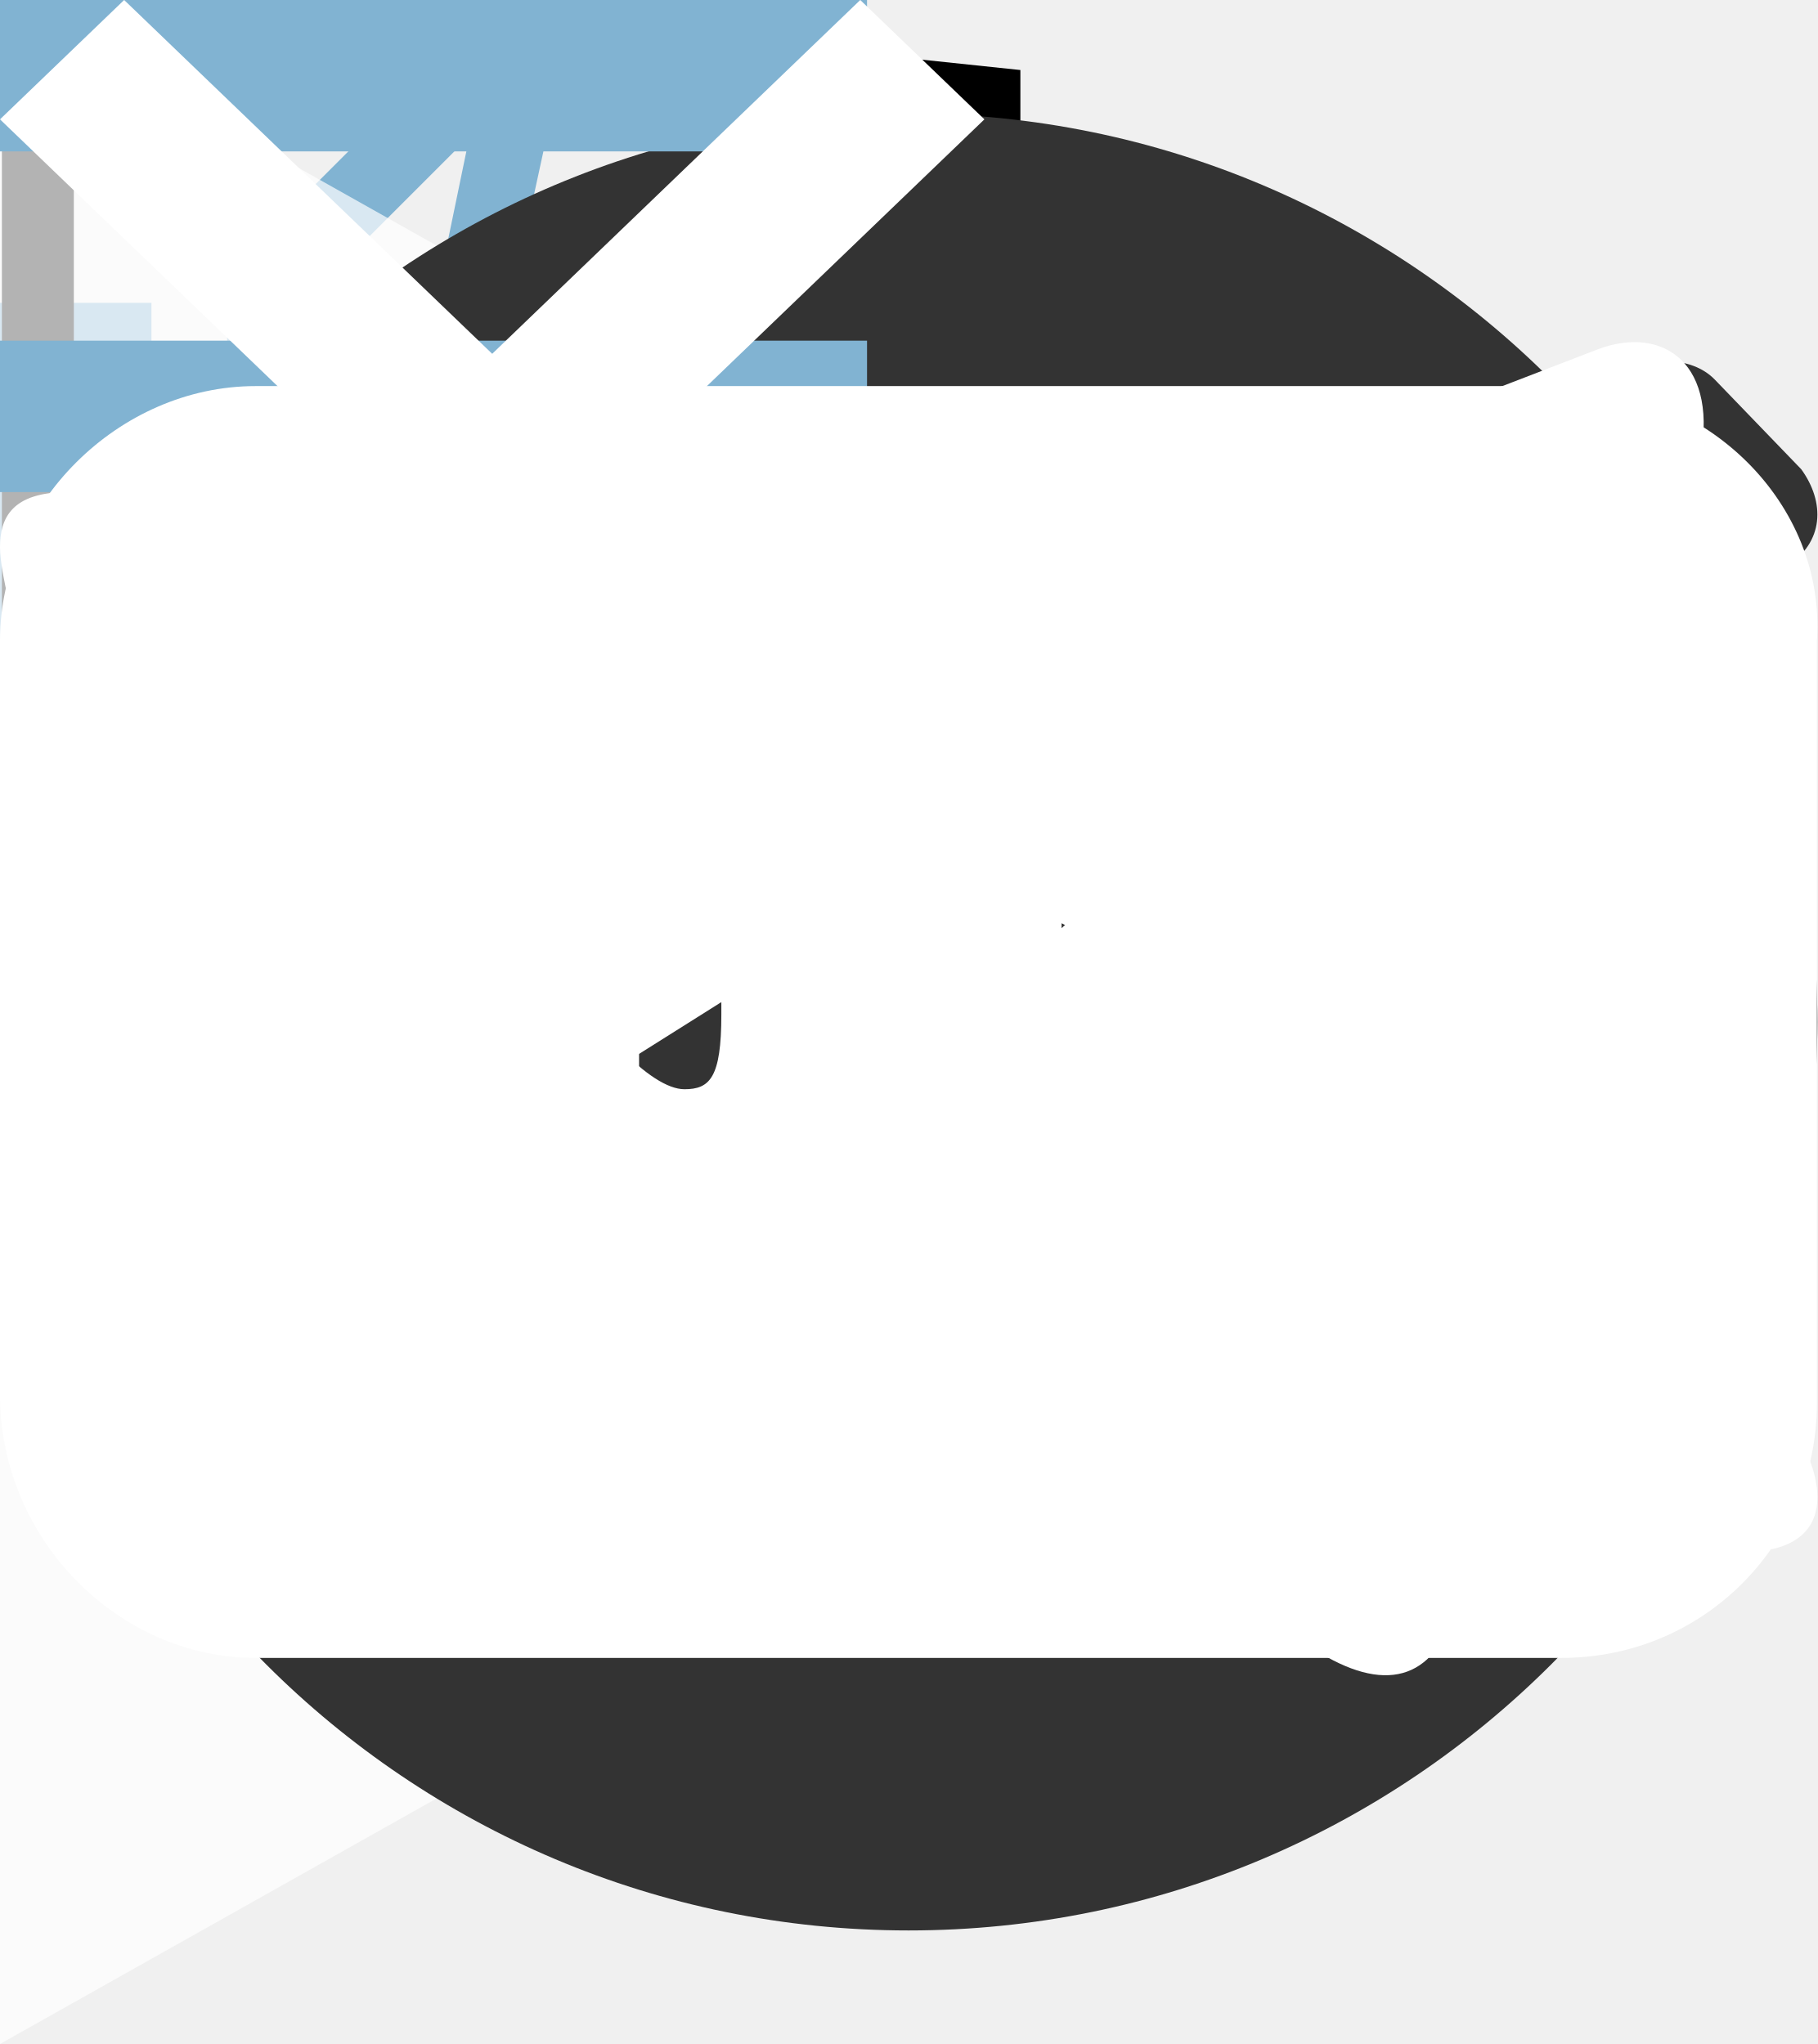
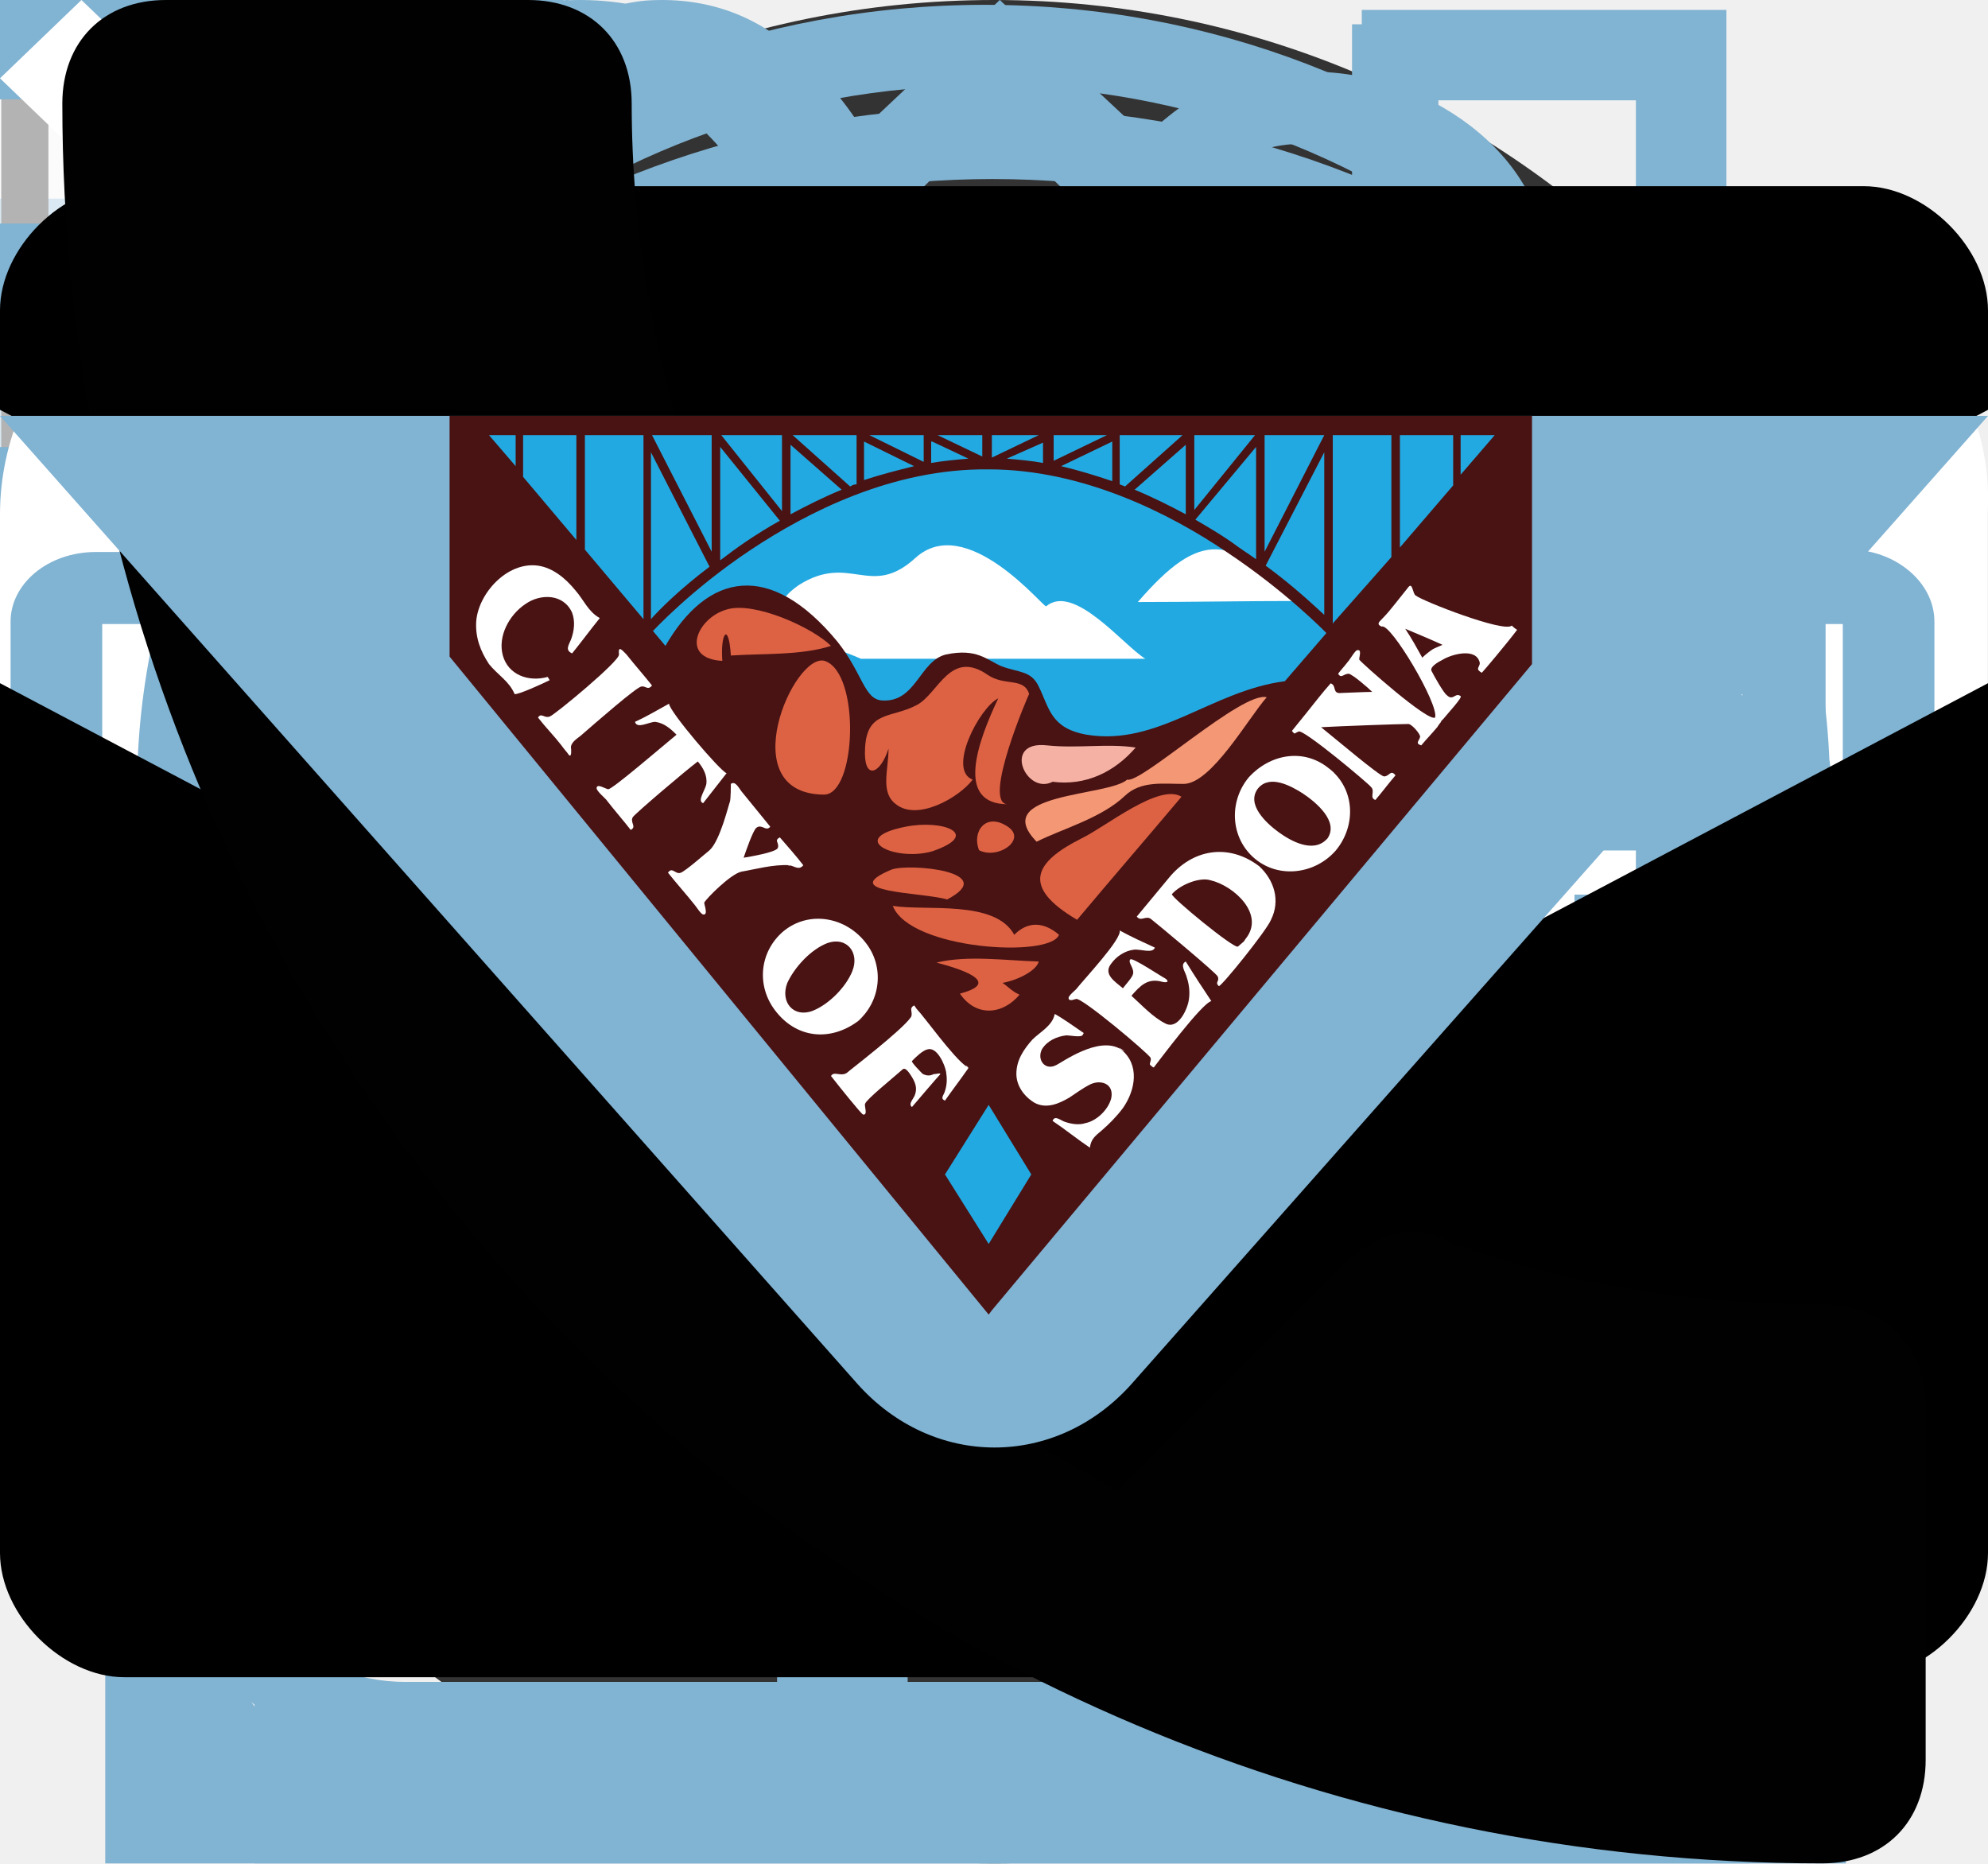
<svg xmlns="http://www.w3.org/2000/svg">
  <style>
    :root svg:not(:target) {
      display: none;
    }
  </style>
  <svg id="like-icon" width="22" height="20" viewBox="0 0 22 20" fill="none">
    <path d="M12.4 3.6L11.8 6.5L11.2 9H13.7H19.9V11C19.9 11 19.9 11 19.9 11.1L17 18H8V8L12.4 3.6ZM2 10V18V10ZM13.2 0L6.6 6.6C6.2 6.9 6 7.4 6 8V18C6 19.1 6.9 20 8 20H17C17.8 20 18.5 19.5 18.8 18.8L21.8 11.7C21.9 11.5 21.9 11.2 21.9 11V9H22C22 7.9 21.1 7 20 7H13.7L14.7 2.4V2.1C14.7 1.7 14.5 1.3 14.3 1L13.2 0ZM4 8H0V20H4V8Z" fill="#81B3D2" />
  </svg>
  <svg id="htmlacademy" width="27" height="35" viewBox="0 0 27 35" fill="none">
    <path d="M13.65 0.45H13.55L0.05 1.85V26.55L13.55 34.55L26.95 26.55V1.85L13.65 0.45ZM25.05 12.55L13.55 5.75V5.65H13.45L13.35 5.55V5.65L1.95 12.55V3.55L13.45 2.35L25.05 3.55V12.55ZM13.45 7.25L24.95 13.95L20.45 16.55L13.35 12.35V13.75L19.25 17.25L18.35 17.75L13.35 14.75V16.15L17.15 18.45L16.35 18.95L13.35 17.15V18.55L15.25 19.65L13.45 20.75L2.05 14.05L13.45 7.25ZM1.95 15.55L13.35 22.35V23.35L5.45 18.65V20.05L13.45 24.85V25.95L5.45 21.25V22.65L13.45 27.45L21.55 22.55V17.35L24.95 15.35V25.35L13.45 32.25L1.95 25.45V15.55Z" fill="black" />
  </svg>
  <svg id="checkbox-checked" viewBox="0 0 22 16" fill="none">
    <path d="M21.805 1.307L20.759 0.222C20.474 -0.074 19.903 -0.074 19.618 0.222L8.299 11.957L2.402 5.843C2.116 5.547 1.546 5.547 1.26 5.843L0.214 6.928C-0.071 7.223 -0.071 7.815 0.214 8.111L7.633 15.803C7.823 16 8.013 16 8.204 16C8.394 16 8.584 15.901 8.774 15.803L21.615 2.49C22.091 2.194 22.091 1.701 21.805 1.307Z" fill="#333333" />
  </svg>
  <svg id="play-btn" width="48" height="54" viewBox="0 0 48 54" fill="none">
    <path d="M48 27L0 54L2.42273e-06 0L48 27Z" fill="white" fill-opacity="0.7" />
  </svg>
  <svg id="checked-radio" viewBox="0 0 16 16" fill="none">
    <path fill-rule="evenodd" clip-rule="evenodd" d="M8 0C12.418 0 16 3.584 16 8C16 12.419 12.418 16 8 16C3.582 16 0 12.419 0 8C0 3.584 3.582 0 8 0Z" fill="#333333" />
  </svg>
  <svg id="icon-menu-burger" width="23" height="22" viewBox="0 0 23 22" fill="none">
    <path d="M22.9 0H0V4H22.9V0Z" fill="#81B3D2" />
    <path d="M22.9 9H0V13H22.9V9Z" fill="#81B3D2" />
    <path d="M22.9 18H0V22H22.9V18Z" fill="#81B3D2" />
  </svg>
  <svg id="icon-cross" width="26" height="25" viewBox="0 0 26 25" fill="#fff">
    <path d="M26 3.153L22.721 0L13 9.347L3.279 0L0 3.153L9.721 12.5L0 21.847L3.279 25L13 15.653L22.721 25L26 21.847L16.279 12.5L26 3.153Z" />
  </svg>
  <svg id="youtube" viewBox="0 0 20 14" fill="none">
    <path d="M17.181 0H2.813C1.306 0 0 1.3 0 2.8V11.1C0 12.7 1.306 14 2.813 14H17.181C18.789 14 19.995 12.7 19.995 11.2V2.8C20.095 1.3 18.789 0 17.181 0ZM7.033 10.4V3.6L13.866 7L7.033 10.4Z" fill="white" />
  </svg>
  <svg id="telegram" viewBox="0 0 24 24" fill="none">
    <path d="M22.439 4.622L19.27 19.566C19.031 20.62 18.408 20.883 17.522 20.387L12.694 16.828L10.364 19.07C10.106 19.328 9.891 19.543 9.394 19.543L9.741 14.626L18.689 6.54C19.078 6.194 18.605 6.001 18.085 6.348L7.022 13.314L2.26 11.823C1.224 11.5 1.205 10.787 2.476 10.29L21.104 3.113C21.966 2.79 22.721 3.305 22.439 4.623V4.622Z" fill="white" />
  </svg>
  <svg id="vk" viewBox="0 0 24 24" fill="none">
    <g clip-path="url(#clip0_29549_1753)">
      <path fill-rule="evenodd" clip-rule="evenodd" d="M23.45 5.948C23.616 5.402 23.45 5 22.655 5H20.03C19.362 5 19.054 5.347 18.887 5.73C18.887 5.73 17.552 8.926 15.661 11.002C15.049 11.604 14.771 11.795 14.437 11.795C14.27 11.795 14.019 11.604 14.019 11.057V5.948C14.019 5.292 13.835 5 13.279 5H9.151C8.734 5 8.483 5.304 8.483 5.593C8.483 6.214 9.429 6.358 9.526 8.106V11.904C9.526 12.737 9.373 12.888 9.039 12.888C8.149 12.888 5.984 9.677 4.699 6.003C4.45 5.288 4.198 5 3.527 5H0.9C0.15 5 0 5.347 0 5.73C0 6.412 0.89 9.8 4.145 14.281C6.315 17.341 9.37 19 12.153 19C13.822 19 14.028 18.632 14.028 17.997V15.684C14.028 14.947 14.186 14.8 14.715 14.8C15.105 14.8 15.772 14.992 17.33 16.467C19.11 18.216 19.403 19 20.405 19H23.03C23.78 19 24.156 18.632 23.94 17.904C23.702 17.18 22.852 16.129 21.725 14.882C21.113 14.172 20.195 13.407 19.916 13.024C19.527 12.533 19.638 12.314 19.916 11.877C19.916 11.877 23.116 7.451 23.449 5.948H23.45Z" fill="white" />
    </g>
    <defs>
      <clipPath id="clip0_29549_1753">
        <rect width="24" height="24" fill="white" />
      </clipPath>
    </defs>
  </svg>
+   <svg id="icon-burger" viewBox="0 0 82 68" fill="none">
+     <path d="M76.529 45.332H5.36C2.834 45.332 0.833 47.303 0.833 49.57V53.019C0.833 55.286 2.834 57.158 5.36 57.158H6.413V58.144C6.413 63.564 11.151 67.9 16.836 67.9H65.053C70.844 67.9 75.476 63.465 75.476 58.144V57.158H76.529C78.95 57.158 81.055 55.286 81.055 52.921V49.471C81.055 47.303 79.055 45.332 76.529 45.332ZM72.423 58.144C72.423 61.889 69.159 64.944 65.159 64.944H16.73C12.73 64.944 9.466 61.889 9.466 58.144V57.158H72.423V58.144ZM77.897 52.921C77.897 53.611 77.266 54.202 76.529 54.202H5.36C4.623 54.202 3.992 53.611 3.992 52.921V49.471C3.992 48.88 4.623 48.289 5.36 48.289H76.634C77.371 48.289 78.002 48.88 78.002 49.57V52.921H77.897Z" fill="#81B3D2" />
+     <path d="M17.889 37.35L23.573 41.291L29.364 37.35L35.154 41.291L40.944 37.35L46.63 41.291L52.42 37.35L58.21 41.291L64.001 37.35L69.791 41.291L76.423 36.66L74.634 34.295L69.791 37.547L64.001 33.605L58.21 37.547L52.42 33.605L46.63 37.547L40.944 33.605L35.154 37.547L29.364 33.605L23.573 37.547L17.889 33.605L12.098 37.547L7.255 34.295L5.36 36.66L12.098 41.291L17.889 37.35Z" fill="#81B3D2" />
+     <path d="M75.476 30.649C75.476 30.057 75.581 28.086 75.476 27.692C74.739 12.319 59.579 0 40.944 0C22.31 0 7.045 12.319 6.308 27.692C6.308 28.086 6.308 30.057 6.308 30.649H75.476ZM40.944 2.956C57.789 2.956 71.686 13.994 72.317 27.692H9.466C10.203 13.994 24.1 2.956 40.944 2.956Z" fill="#81B3D2" />
+     <path d="M40.944 16.753C42.107 16.753 43.05 15.871 43.05 14.782C43.05 13.694 42.107 12.811 40.944 12.811C39.782 12.811 38.839 13.694 38.839 14.782C38.839 15.871 39.782 16.753 40.944 16.753Z" fill="#81B3D2" />
+     <path d="M32.522 11.924C33.685 11.924 34.628 11.042 34.628 9.953C34.628 8.864 33.685 7.982 32.522 7.982C31.359 7.982 30.417 8.864 30.417 9.953C30.417 11.042 31.359 11.924 32.522 11.924Z" fill="#81B3D2" />
+     <path d="M49.367 11.924C50.53 11.924 51.472 11.042 51.472 9.953C51.472 8.864 50.53 7.982 49.367 7.982C48.204 7.982 47.261 8.864 47.261 9.953C47.261 11.042 48.204 11.924 49.367 11.924Z" fill="#81B3D2" />
+   </svg>
+   <svg id="icon-burger-desktop" viewBox="0 0 74 69" fill="none">
+     <path d="M69.054 46H4.262C1.962 46 0.141 48 0.141 50.3V53.8C0.141 56.1 1.962 58 4.262 58H5.221V59C5.221 64.5 9.534 68.9 14.709 68.9H58.607C63.879 68.9 68.096 64.4 68.096 59V58H69.054C71.259 58 73.176 56.1 73.176 53.7V50.2C73.176 48 71.355 46 69.054 46ZM65.316 59C65.316 62.8 62.345 65.9 58.703 65.9H14.614C10.971 65.9 8 62.8 8 59V58H65.316V59ZM70.3 53.7C70.3 54.4 69.725 55 69.054 55H4.262C3.591 55 3.016 54.4 3.016 53.7V50.2C3.016 49.6 3.591 49 4.262 49H69.15C69.821 49 70.396 49.6 70.396 50.3V53.7H70.3Z" fill="#81B3D2" />
+     <path d="M15.668 37.9L20.844 41.9L26.115 37.9L31.387 41.9L36.658 37.9L41.834 41.9L47.105 37.9L52.377 41.9L57.649 37.9L62.92 41.9L68.959 37.2L67.329 34.8L62.92 38.1L57.649 34.1L52.377 38.1L47.105 34.1L41.834 38.1L36.658 34.1L31.387 38.1L26.115 34.1L20.844 38.1L15.668 34.1L10.396 38.1L5.987 34.8L4.262 37.2L10.396 41.9L15.668 37.9Z" fill="#81B3D2" />
+     <path d="M68.096 31.1C68.096 30.5 68.192 28.5 68.096 28.1C67.425 12.5 53.623 0 36.658 0C19.693 0 5.795 12.5 5.125 28.1C5.125 28.5 5.125 30.5 5.125 31.1H68.096ZM36.658 3C51.993 3 64.645 14.2 65.22 28.1H8C8.671 14.2 21.323 3 36.658 3Z" fill="#81B3D2" />
+     <path d="M36.658 17C37.717 17 38.575 16.105 38.575 15C38.575 13.895 37.717 13 36.658 13C35.599 13 34.741 13.895 34.741 15C34.741 16.105 35.599 17 36.658 17Z" fill="#81B3D2" />
+     <path d="M28.99 12.1C30.049 12.1 30.907 11.204 30.907 10.1C30.907 8.995 30.049 8.1 28.99 8.1C27.932 8.1 27.073 8.995 27.073 10.1C27.073 11.204 27.932 12.1 28.99 12.1Z" fill="#81B3D2" />
+     <path d="M44.326 12.1C45.385 12.1 46.243 11.204 46.243 10.1C46.243 8.995 45.385 8.1 44.326 8.1C43.267 8.1 42.409 8.995 42.409 10.1C42.409 11.204 43.267 12.1 44.326 12.1Z" fill="#81B3D2" />
+   </svg>
+   <svg id="icon-gift" viewBox="0 0 67 75" fill="none">
+     <path d="M64.016 22.117H63.91H38.258C52.615 15.319 53.776 11.02 53.248 8.621C52.087 4.722 47.337 1.723 42.903 3.323C37.097 5.422 35.514 13.619 33.93 19.517C31.924 13.519 30.024 5.922 25.485 2.023C24.218 0.923 22.318 -0.176 19.468 0.024C15.245 0.424 9.228 5.322 11.762 10.82C14.084 16.119 21.79 19.517 26.963 22.217H3.422C1.733 22.217 0.466 23.516 0.466 25.016V36.212C0.466 37.812 1.839 39.011 3.422 39.011H3.739V75H63.91V39.011H64.016C65.705 39.011 66.972 37.712 66.972 36.212V25.016C66.972 23.416 65.599 22.117 64.016 22.117ZM44.592 5.822C46.809 5.522 49.765 7.121 50.081 9.021C50.504 11.72 46.598 14.219 44.803 15.319C42.164 17.018 39.631 17.918 37.203 19.318C38.047 15.619 39.842 6.422 44.592 5.822ZM20.735 15.619C18.412 14.119 13.979 11.22 14.084 7.921C14.19 4.322 20.101 1.423 23.268 4.122C27.28 7.421 29.18 15.119 30.658 20.517C27.28 18.918 24.113 17.718 20.735 15.619ZM26.963 72.001H6.8V39.011H26.963V72.001ZM26.963 36.012H3.633V25.116H26.963V36.012ZM37.519 72.001H30.024V25.116H37.519V72.001ZM60.743 72.001H40.686V39.011H60.849V72.001H60.743ZM63.805 36.012H40.686V25.116H63.805V36.012Z" fill="#81B3D2" />
+   </svg>
+   <svg id="icon-gift-desktop" fill="none">
+     <path d="M74.443 22.124H74.32H44.443C61.164 15.324 62.516 11.024 61.902 8.624C60.549 4.724 55.016 1.724 49.852 3.324C43.09 5.424 41.246 13.624 39.402 19.524C37.066 13.524 34.852 5.924 29.566 2.024C28.09 0.924 25.877 -0.176 22.557 0.024C17.639 0.424 10.631 5.324 13.582 10.824C16.287 16.124 25.262 19.524 31.287 22.224H3.869C1.902 22.224 0.426 23.524 0.426 25.024V36.224C0.426 37.824 2.025 39.024 3.869 39.024H4.238V75.024H74.32V39.024H74.443C76.41 39.024 77.885 37.724 77.885 36.224V25.024C77.885 23.424 76.287 22.124 74.443 22.124ZM51.82 5.824C54.402 5.524 57.844 7.124 58.213 9.024C58.705 11.724 54.156 14.224 52.066 15.324C48.992 17.024 46.041 17.924 43.213 19.324C44.197 15.624 46.287 6.424 51.82 5.824ZM24.033 15.624C21.328 14.124 16.164 11.224 16.287 7.924C16.41 4.324 23.295 1.424 26.984 4.124C31.656 7.424 33.869 15.124 35.59 20.524C31.656 18.924 27.967 17.724 24.033 15.624ZM31.287 72.024H7.803V39.024H31.287V72.024ZM31.287 36.024H4.115V25.124H31.287V36.024ZM43.582 72.024H34.852V25.124H43.582V72.024ZM70.631 72.024H47.27V39.024H70.754V72.024H70.631ZM74.197 36.024H47.27V25.124H74.197V36.024Z" fill="#81B3D2" />
+   </svg>
+   <svg id="icon-house" viewBox="0 0 78 72" fill="none">
+     <path d="M30.878 64.939H47.377V41.171H30.878V64.939ZM44.386 62.055H33.869V44.055H44.283V62.055H44.386Z" fill="#81B3D2" />
+     <path d="M75.321 39.182L77.487 37.094L67.278 27.249V0.398H53.048V13.525L38.921 0L0.459 37.193L2.625 39.282L10.668 31.525V69.116H6.646V72H72.537V69.116H67.278V31.425L75.321 39.182ZM56.038 3.381H64.185V24.365L56.038 16.508V3.381ZM64.288 69.017H13.761V28.541L38.921 4.177L64.185 28.541V69.017H64.288Z" fill="#81B3D2" />
+     <path d="M31.188 27.049C31.188 31.325 34.797 34.806 39.128 34.806C43.562 34.806 47.171 31.325 47.171 27.049C47.171 22.773 43.562 19.392 39.128 19.392C34.694 19.392 31.188 22.773 31.188 27.049ZM39.128 22.077C41.912 22.077 44.283 24.265 44.283 27.049C44.283 29.734 42.015 32.021 39.128 32.021C36.344 32.021 33.972 29.834 33.972 27.049C33.972 24.364 36.344 22.077 39.128 22.077Z" fill="#81B3D2" />
+     <path d="M20.979 41.171H17.886V45.049H20.979V41.171Z" fill="#81B3D2" />
+     <path d="M27.063 41.171H23.97V45.049H27.063V41.171Z" fill="#81B3D2" />
+     <path d="M20.979 47.139H17.886V51.017H20.979V47.139Z" fill="#81B3D2" />
+     <path d="M27.063 47.139H23.97V51.017H27.063V47.139Z" fill="#81B3D2" />
+     <path d="M53.873 41.171H50.78V45.049H53.873V41.171Z" fill="#81B3D2" />
+     <path d="M60.06 41.171H56.967V45.049H60.06V41.171Z" fill="#81B3D2" />
+     <path d="M53.873 47.139H50.78V51.017H53.873V47.139Z" fill="#81B3D2" />
+     <path d="M60.06 47.139H56.967V51.017H60.06V47.139Z" fill="#81B3D2" />
+   </svg>
+   <svg id="icon-house-desktop" width="81" height="73" viewBox="0 0 81 73" fill="none">
+     <path d="M31.957 65.3H48.979V41.4H31.957V65.3ZM45.894 62.4H35.042V44.3H45.787V62.4H45.894Z" fill="#81B3D2" />
+     <path d="M77.808 39.4L80.043 37.3L69.511 27.4V0.4H54.83V13.6L40.255 0L0.574 37.4L2.809 39.5L11.106 31.7V69.5H6.957V72.4H74.936V69.5H69.511V31.6L77.808 39.4ZM57.915 3.4H66.319V24.5L57.915 16.6V3.4ZM66.425 69.4H14.298V28.7L40.255 4.2L66.319 28.7V69.4H66.425Z" fill="#81B3D2" />
+     <path d="M32.277 27.2C32.277 31.5 36 35 40.468 35C45.043 35 48.766 31.5 48.766 27.2C48.766 22.9 45.043 19.5 40.468 19.5C35.894 19.5 32.277 22.9 32.277 27.2ZM40.468 22.2C43.34 22.2 45.787 24.4 45.787 27.2C45.787 29.9 43.447 32.2 40.468 32.2C37.596 32.2 35.149 30 35.149 27.2C35.149 24.5 37.596 22.2 40.468 22.2Z" fill="#81B3D2" />
+     <path d="M21.745 41.4H18.553V45.3H21.745V41.4Z" fill="#81B3D2" />
+     <path d="M28.021 41.4H24.83V45.3H28.021V41.4Z" fill="#81B3D2" />
+     <path d="M21.745 47.4H18.553V51.3H21.745V47.4Z" fill="#81B3D2" />
+     <path d="M28.021 47.4H24.83V51.3H28.021V47.4Z" fill="#81B3D2" />
+     <path d="M55.681 41.4H52.489V45.3H55.681V41.4Z" fill="#81B3D2" />
+     <path d="M62.064 41.4H58.872V45.3H62.064V41.4Z" fill="#81B3D2" />
+     <path d="M55.681 47.4H52.489V51.3H55.681V47.4Z" fill="#81B3D2" />
+     <path d="M62.064 47.4H58.872V51.3H62.064V47.4Z" fill="#81B3D2" />
+   </svg>
+   <svg id="intro-triangle" viewBox="0 0 1200 57" fill="none">
+     <path d="M249.6 23.7L0 0V57H249.6H600L249.6 0V23.7Z" fill="white" />
+     <path d="M950.4 23.7V0L600 57H950.4H1199.9V0L950.4 23.7Z" fill="white" />
+   </svg>
+   <svg id="email-icon" viewBox="0 0 16 12" fill="none">
+     <path d="M8 8C7.7 8 7.5 7.9 7 7.7L0 4V11C0 11.5 0.5 12 1 12H15C15.5 12 16 11.5 16 11V4L9 7.7C8.5 7.9 8.3 8 8 8ZM15 0H1C0.5 0 0 0.5 0 1V1.8L8 6L16 1.8V1C16 0.5 15.5 0 15 0Z" fill="black" />
+   </svg>
+   <svg id="phone-icon" viewBox="0 0 18 18" fill="none">
+     <path d="M3.6 7.8C5 10.6 7.4 12.9 10.2 14.4L12.4 12.2C12.7 11.9 13.1 11.8 13.4 12C14.5 12.4 15.7 12.6 17 12.6C17.6 12.6 18 13 18 13.6V17C18 17.6 17.6 18 17 18C7.6 18 0 10.4 0 1C0 0.4 0.4 0 1 0H4.5C5.1 0 5.5 0.4 5.5 1C5.5 2.2 5.7 3.4 6.1 4.6C6.2 4.9 6.1 5.3 5.9 5.6L3.6 7.8Z" fill="#010101" />
+   </svg>
+   <svg id="logo" viewBox="0 0 185 96" fill="none">
+     <path d="M185 0H0L79.81 90.101C86.849 97.966 98.25 97.966 105.289 90.101L185 0Z" fill="#81B3D3" />
+     <path d="M42.83 0.697L92.004 58.84L140.882 1.095L42.83 0.697Z" fill="#23A9E1" />
+     <path d="M120.954 17.224C115.898 17.224 110.941 17.323 105.884 17.323C111.833 10.454 114.51 11.151 120.954 17.224Z" fill="white" />
+     <path d="M80.107 22.6C88.931 22.6 97.755 22.6 106.578 22.6C104.595 21.405 99.936 15.531 97.358 17.721C97.16 17.921 89.922 8.861 85.163 13.241C80.999 17.025 79.116 12.744 74.357 15.73C69.102 19.314 77.529 21.405 80.107 22.6Z" fill="white" />
+     <path d="M92.302 0H41.838V22.401L92.004 83.63L92.302 83.231L142.567 23.098V0H92.302ZM54.429 1.792H59.882V18.916L54.429 12.445V1.792ZM53.636 11.549L48.679 5.675V1.792H53.636V11.549ZM72.771 8.861L67.12 1.792H72.771V8.861ZM66.227 12.644L60.675 1.792H66.227V12.644ZM60.576 3.385L66.029 14.038C63.253 16.129 61.369 18.02 60.576 18.916V3.385ZM67.02 2.887L72.572 9.757C71.482 10.354 70.391 11.051 69.499 11.648C68.607 12.246 67.814 12.843 67.02 13.441V2.887ZM73.564 2.688L78.323 6.87C76.637 7.566 75.051 8.363 73.564 9.159V2.688ZM79.116 6.571L73.762 1.792H79.711V6.372C79.413 6.372 79.314 6.471 79.116 6.571ZM98.052 1.792H103.009L98.052 4.181V1.792ZM92.302 1.792H96.664L92.302 3.883V1.792ZM91.409 3.783L87.245 1.792H91.409V3.783ZM85.957 4.281L80.9 1.792H85.957V4.281ZM80.405 2.389L85.064 4.679C83.478 5.078 81.892 5.476 80.405 5.974V2.389ZM86.75 2.389L90.121 3.982C88.931 4.082 87.84 4.181 86.651 4.381V2.389H86.75ZM97.061 2.489V4.381C95.97 4.181 94.879 4.082 93.69 3.982L97.061 2.489ZM103.505 2.389V6.073C102.018 5.575 100.431 5.078 98.746 4.679L103.505 2.389ZM104.199 1.792H110.048L104.695 6.571C104.496 6.471 104.397 6.471 104.199 6.372V1.792ZM117.682 1.792H123.234L117.682 12.644V1.792ZM111.139 1.792H116.79L111.139 8.761V1.792ZM110.346 2.688V9.159C108.859 8.363 107.272 7.566 105.587 6.87L110.346 2.688ZM116.889 2.887V13.341C116.195 12.843 115.402 12.345 114.609 11.748C113.617 11.051 112.428 10.354 111.238 9.657L116.889 2.887ZM123.234 3.385V18.518C122.144 17.522 120.359 15.83 117.781 13.938L123.234 3.385ZM124.027 19.314V1.792H129.48V13.142L124.027 19.314C124.126 19.414 124.027 19.414 124.027 19.314ZM130.273 1.792H135.23V6.471L130.273 12.246V1.792ZM47.985 1.792V4.679L45.506 1.792H47.985ZM60.675 19.912L60.774 20.011C60.774 20.011 64.344 16.129 69.895 12.445C75.15 8.96 83.082 4.878 92.004 4.978C100.828 4.978 108.958 9.159 114.113 12.644C119.665 16.328 123.333 20.111 123.432 20.21L119.566 24.691C112.725 25.587 107.768 30.764 101.125 29.669C97.755 29.071 97.655 27.18 96.664 25.189C95.97 23.695 94.78 23.894 93.194 23.297C91.806 22.7 90.914 21.604 88.039 22.202C85.56 22.799 85.263 26.682 82.09 26.483C80.405 26.383 80.305 23.994 77.926 21.007C71.68 13.441 65.831 14.536 61.865 21.505L91.905 57.247L60.675 19.912ZM135.924 5.476V1.792H139.097L135.924 5.476Z" fill="#491213" />
+     <path d="M87.939 70.588L92.004 64.116L95.97 70.588L92.004 77.059L87.939 70.588Z" fill="#23A9E1" />
+     <path d="M64.938 32.158C65.434 32.755 65.831 33.452 65.731 34.248C65.632 34.846 64.839 35.841 65.434 36.04C66.128 35.144 66.921 34.149 67.615 33.253C67.02 33.054 62.261 27.478 62.261 26.781C61.171 27.379 60.179 27.976 59.089 28.474C59.287 29.171 60.378 28.474 60.973 28.474C61.766 28.573 62.361 29.071 62.956 29.669C61.27 31.062 57.106 34.647 56.61 34.746C56.412 34.746 55.52 34.149 55.52 34.647C55.52 34.945 56.412 35.642 56.511 35.841C57.205 36.737 57.998 37.633 58.692 38.529C59.287 38.231 58.593 37.833 58.891 37.335C59.188 36.937 63.749 33.054 64.938 32.158Z" fill="white" />
+     <path d="M59.684 25.189C60.08 25.089 60.279 25.587 60.675 25.089C59.882 24.093 59.089 23.197 58.296 22.202C57.899 21.803 57.503 21.306 57.602 22.202C57.701 22.799 51.554 27.877 51.158 27.976C50.662 28.175 50.364 27.578 50.067 28.076C50.761 28.972 51.554 29.768 52.248 30.664C52.446 30.963 52.744 31.262 52.942 31.56C53.239 31.859 53.14 30.863 53.14 30.963C53.041 30.465 53.636 30.067 54.033 29.768C55.52 28.474 59.287 25.189 59.684 25.189Z" fill="white" />
+     <path d="M50.959 24.293C49.175 24.79 47.291 24.093 46.795 22.301C46.3 20.509 47.39 18.518 48.877 17.522C50.265 16.527 52.446 16.527 53.24 18.319C53.537 19.115 53.438 20.011 53.14 20.808C52.942 21.306 52.546 21.803 53.24 22.102C54.132 21.007 54.925 19.912 55.817 18.817C54.727 18.219 54.33 17.124 53.537 16.228C52.645 15.133 51.455 14.137 50.067 13.938C47.192 13.54 44.515 16.527 44.317 19.115C44.218 20.609 44.713 21.903 45.506 23.098C46.3 24.093 47.39 24.691 47.886 25.885C48.183 25.985 50.563 24.89 51.158 24.591C51.058 24.492 51.058 24.392 50.959 24.293C50.959 24.293 50.265 24.492 50.959 24.293Z" fill="white" />
+     <path d="M89.922 60.532C88.733 59.736 85.957 55.853 85.362 55.255C85.263 55.156 85.163 54.957 85.064 54.857C85.064 54.857 84.767 55.056 84.866 55.056C84.668 55.156 84.965 55.654 84.767 55.952C83.974 57.147 79.017 60.93 78.818 61.129C78.224 61.528 77.629 60.93 77.331 61.428C78.025 62.324 80.107 64.913 80.305 65.012C80.801 65.112 80.405 64.216 80.504 64.017C80.603 63.618 83.082 61.627 83.974 60.831C84.271 60.532 84.668 61.229 84.866 61.528C85.163 62.025 85.362 62.523 85.163 63.121C85.064 63.519 84.469 64.017 84.866 64.315C85.461 63.618 87.245 61.528 87.444 61.328C87.741 61.03 86.849 61.328 86.948 61.229C86.551 61.428 86.254 61.428 85.857 61.229C85.758 61.129 84.767 60.134 84.866 60.034C85.263 59.636 85.857 59.039 86.353 58.939C87.245 58.74 87.939 60.432 88.039 61.03C88.138 61.627 88.138 62.224 87.939 62.822C87.84 63.22 87.444 63.519 87.939 63.718C88.633 62.722 89.327 61.826 90.021 60.831C90.22 60.632 90.021 60.532 89.922 60.532C90.121 60.532 89.823 60.432 89.922 60.532Z" fill="white" />
+     <path d="M79.81 56.35C81.991 54.459 82.288 51.273 80.603 49.083C78.719 46.594 75.249 45.996 72.87 47.988C70.689 49.879 70.391 52.965 72.077 55.255C74.059 57.944 77.232 58.242 79.81 56.35C80.999 55.455 79.711 56.45 79.81 56.35ZM79.314 51.671C78.719 53.165 77.133 54.758 75.646 55.355C73.861 56.052 72.572 54.559 73.266 52.766C73.96 51.273 75.448 49.68 76.935 49.083C78.818 48.386 80.008 49.979 79.314 51.671C79.413 51.472 78.918 52.567 79.314 51.671Z" fill="white" />
+     <path d="M73.465 41.815C73.96 41.914 74.357 42.313 74.754 41.815C74.059 40.919 73.266 40.023 72.572 39.226C71.978 39.525 72.572 39.724 72.374 40.222C72.176 40.62 69.796 41.018 69.201 41.118C69.4 40.521 70.094 38.529 70.391 38.33C70.887 37.932 71.284 38.728 71.68 38.231C70.788 37.136 69.895 36.04 69.003 34.945C68.706 34.547 68.408 33.95 68.012 34.248C68.012 34.248 68.012 35.742 67.913 35.941C67.814 36.14 67.02 39.525 66.029 40.421C65.533 40.819 63.848 42.313 63.352 42.512C62.856 42.711 62.559 41.914 62.162 42.512C62.956 43.507 63.848 44.503 64.641 45.499C64.74 45.598 65.236 46.395 65.434 46.395C65.93 46.494 65.533 45.499 65.533 45.3C65.731 44.901 68.012 42.611 69.003 42.412C70.193 42.213 71.978 41.715 73.465 41.815C73.762 41.914 73.068 41.815 73.465 41.815Z" fill="white" />
+     <path d="M67.219 22.799C63.253 22.6 64.839 18.817 67.615 18.02C70.193 17.224 75.646 19.713 77.331 21.405C74.555 22.301 70.986 22.102 68.012 22.301C67.814 19.115 67.02 20.21 67.219 22.799Z" fill="#DC6243" />
+     <path d="M76.637 35.244C68.111 35.144 73.861 22.003 76.736 22.799C80.107 23.894 79.711 35.343 76.637 35.244Z" fill="#DC6243" />
+     <path d="M82.685 30.963C81.892 33.452 80.305 33.95 80.504 30.863C80.702 27.379 82.982 28.175 85.362 26.881C87.345 25.786 88.435 21.704 91.905 24.093C93.491 25.189 95.276 24.293 95.772 25.885C95.772 25.786 91.31 36.14 93.789 36.14C88.832 36.14 91.013 30.266 92.897 26.284C91.112 27.18 88.138 32.954 90.517 33.85C89.228 35.543 85.362 37.733 83.379 36.14C81.892 35.045 82.685 32.954 82.685 30.963Z" fill="#DC6243" />
+     <path d="M86.75 40.521C83.28 41.516 78.719 39.326 84.271 38.231C87.741 37.534 91.409 38.928 86.75 40.521C86.849 40.521 86.651 40.521 86.75 40.521Z" fill="#DC6243" />
+     <path d="M91.112 40.421C90.418 38.728 91.707 36.837 93.789 38.231C95.573 39.425 92.897 41.317 91.112 40.421Z" fill="#DC6243" />
+     <path d="M88.138 45.001C85.758 44.304 77.728 44.403 82.982 42.213C84.668 41.616 93.095 42.412 88.138 45.001Z" fill="#DC6243" />
+     <path d="M98.548 48.286C97.16 47.092 95.672 46.992 94.384 48.286C92.599 45.001 86.155 46.096 83.082 45.598C84.668 49.68 97.754 50.477 98.548 48.286Z" fill="#DC6243" />
+     <path d="M96.664 50.775C93.491 50.676 90.021 50.178 87.146 50.875C89.03 51.373 93.491 52.667 89.327 53.762C90.815 55.952 93.293 55.753 94.879 53.861C94.185 53.563 93.888 53.165 93.293 52.766C94.879 52.468 96.466 51.572 96.664 50.775Z" fill="#DC6243" />
+     <path d="M100.233 46.892C94.979 43.806 96.267 41.516 100.63 39.326C102.91 38.231 107.867 34.149 109.949 35.443C106.677 39.326 103.406 43.109 100.233 46.892Z" fill="#DC6243" />
+     <path d="M96.466 39.625C92.004 35.045 103.108 35.443 104.893 33.85C106.182 34.248 115.6 25.587 117.88 26.184C116.195 28.076 112.725 34.248 110.147 34.248C108.165 34.248 106.182 33.95 104.695 35.343C102.513 37.434 98.845 38.43 96.466 39.625Z" fill="#F49774" />
+     <path d="M97.953 34.049C95.474 35.343 93.194 30.166 97.457 30.664C100.233 30.963 103.108 30.465 105.686 30.863C103.703 33.153 101.026 34.447 97.953 34.049Z" fill="#F4B1A4" />
+     <path d="M110.445 52.269C110.643 52.866 110.742 53.563 110.643 54.26C110.544 55.156 109.652 57.147 108.462 56.55C107.272 55.952 106.281 54.857 105.289 53.961C106.083 53.065 106.777 52.269 108.165 52.667C108.561 52.766 108.859 52.667 108.462 52.368C108.065 52.169 105.389 50.377 105.19 50.576C104.893 50.875 105.686 51.472 105.389 52.069C105.19 52.468 104.794 52.866 104.496 53.264C103.802 52.667 102.613 51.97 103.406 50.974C103.901 50.277 104.695 49.78 105.488 49.68C106.083 49.581 107.272 50.078 107.471 49.481C106.38 48.983 105.289 48.485 104.199 47.888C104.397 48.684 100.927 52.368 100.134 53.364C100.035 53.463 99.44 53.961 99.44 54.16C99.44 54.559 100.035 54.26 100.134 54.26C100.63 54.061 106.876 59.337 107.074 59.736C107.173 60.034 106.876 60.333 107.074 60.432C107.074 60.432 107.272 60.632 107.371 60.632C107.768 60.134 111.833 54.658 112.725 54.459C111.932 53.264 111.139 52.069 110.346 50.775C109.751 51.074 110.346 51.771 110.445 52.269Z" fill="white" />
+     <path d="M104.298 58.939C102.216 57.645 98.746 60.233 98.25 60.432C97.259 60.93 96.466 59.935 96.961 58.939C97.457 58.143 98.349 57.744 99.242 57.645C99.539 57.645 100.531 57.844 100.729 57.645C100.828 57.446 100.927 57.446 100.729 57.346C99.837 56.749 99.043 56.151 98.151 55.654C97.953 56.749 96.763 57.346 96.069 58.043C95.276 58.939 94.582 59.935 94.582 61.229C94.582 62.324 95.276 63.32 96.267 63.917C97.358 64.514 98.548 64.017 99.539 63.419C100.134 63.021 100.828 62.523 101.423 62.224C102.414 61.727 103.703 62.125 103.406 63.519C103.108 64.614 102.018 65.609 101.026 65.809C100.431 66.008 99.737 65.908 99.143 65.709C98.746 65.609 98.151 65.012 97.953 65.609C99.143 66.406 100.233 67.302 101.423 68.099C101.522 67.302 101.919 67.003 102.513 66.506C103.207 65.908 103.901 65.211 104.496 64.415C105.686 62.722 106.083 60.333 104.298 58.939Z" fill="white" />
+     <path d="M104.298 58.939C103.703 58.441 105.289 59.536 104.298 58.939V58.939Z" fill="white" />
+     <path d="M140.683 19.514C139.989 20.21 132.355 17.224 131.76 16.726C131.463 16.626 131.463 15.432 131.066 15.93C130.67 16.427 130.273 16.925 129.877 17.423C129.48 17.921 129.084 18.419 128.588 18.916C128.29 19.215 128.092 19.414 128.588 19.613C129.381 19.215 133.942 26.881 133.545 28.076C132.851 28.474 126.704 22.998 126.506 22.7C126.407 22.6 126.803 21.704 126.308 21.803C126.109 21.803 125.614 22.7 125.415 22.899C125.118 23.297 124.82 23.596 124.523 23.994C124.82 24.492 125.019 23.994 125.514 23.994C125.911 24.093 127.299 25.288 127.696 25.686C127.002 25.686 125.019 25.786 124.82 25.786C123.928 25.885 124.424 25.089 123.829 24.89C123.036 25.786 122.342 26.682 121.549 27.677C121.152 28.175 120.656 28.773 120.26 29.27C120.161 29.37 120.26 29.27 120.26 29.37C120.557 29.669 120.359 29.569 120.855 29.37C121.35 29.171 127.398 34.248 127.596 34.547C127.993 34.945 127.398 35.543 127.993 35.742C128.588 35.045 129.183 34.248 129.778 33.551C129.877 33.452 129.877 33.452 129.778 33.352C129.381 32.954 129.282 33.551 128.786 33.551C128.29 33.452 124.424 30.166 122.937 28.972C124.721 28.872 130.174 28.673 131.066 28.673C131.364 28.673 132.157 29.569 132.157 29.868C132.058 30.266 131.661 30.465 132.256 30.664C132.752 30.067 133.248 29.569 133.743 28.972L133.942 28.673C134.041 28.573 134.041 28.573 134.14 28.374L134.338 28.175C134.735 27.677 136.123 26.184 135.924 26.084C135.429 25.686 135.23 26.582 134.636 25.985C134.338 25.786 133.446 24.193 133.248 23.795C132.95 23.396 133.842 22.899 134.239 22.7C135.032 22.202 137.412 21.505 137.709 22.998C137.709 23.297 137.412 23.496 137.61 23.695C137.61 23.695 137.808 23.894 137.907 23.894C138.106 23.695 140.287 21.107 141.179 19.912C140.882 19.713 140.782 19.613 140.683 19.514ZM133.347 21.704C133.446 21.704 133.545 21.604 133.347 21.704C133.049 21.903 132.653 22.202 132.355 22.5C131.86 21.604 131.364 20.708 130.769 19.812C131.959 20.31 133.148 20.808 134.239 21.306C134.041 21.405 133.743 21.505 133.347 21.704Z" fill="white" />
+     <path d="M123.73 32.855C121.35 30.863 118.178 31.461 116.195 33.651C114.311 35.941 114.51 39.326 116.79 41.218C119.07 43.109 122.441 42.611 124.325 40.421C126.208 38.131 126.109 34.746 123.73 32.855ZM123.432 39.425C123.432 39.425 123.432 39.525 123.432 39.425C122.144 40.72 120.062 39.525 118.971 38.728C117.88 37.932 115.898 36.14 117.087 34.647C118.178 33.352 120.161 34.447 121.251 35.144C122.441 35.941 124.622 37.733 123.532 39.326C123.631 39.226 123.631 39.226 123.432 39.425Z" fill="white" />
+     <path d="M123.73 32.855C123.432 32.655 124.92 33.85 123.73 32.855V32.855Z" fill="white" />
+     <path d="M123.432 39.526C123.432 39.425 123.432 39.425 123.432 39.526C123.532 39.425 123.532 39.425 123.532 39.425C123.432 39.425 123.432 39.526 123.432 39.526Z" fill="white" />
+     <path d="M117.186 41.914C117.286 42.014 117.484 42.213 117.186 41.914C114.311 39.724 110.941 40.322 108.759 43.01C107.768 44.204 106.777 45.399 105.785 46.594C106.182 47.092 106.578 46.494 107.074 46.793C107.471 47.092 113.221 51.87 113.32 52.169C113.518 52.667 113.023 52.667 113.419 53.065C113.617 53.165 117.88 47.888 118.277 46.892C119.169 45.1 118.574 43.209 117.186 41.914ZM115.898 48.684C115.699 48.983 115.898 48.784 115.204 49.381C114.906 49.68 108.859 44.702 109.057 44.503C109.85 43.607 111.635 42.91 112.626 43.209C114.807 43.706 117.781 46.395 115.898 48.684Z" fill="white" />
+   </svg>
</svg>
